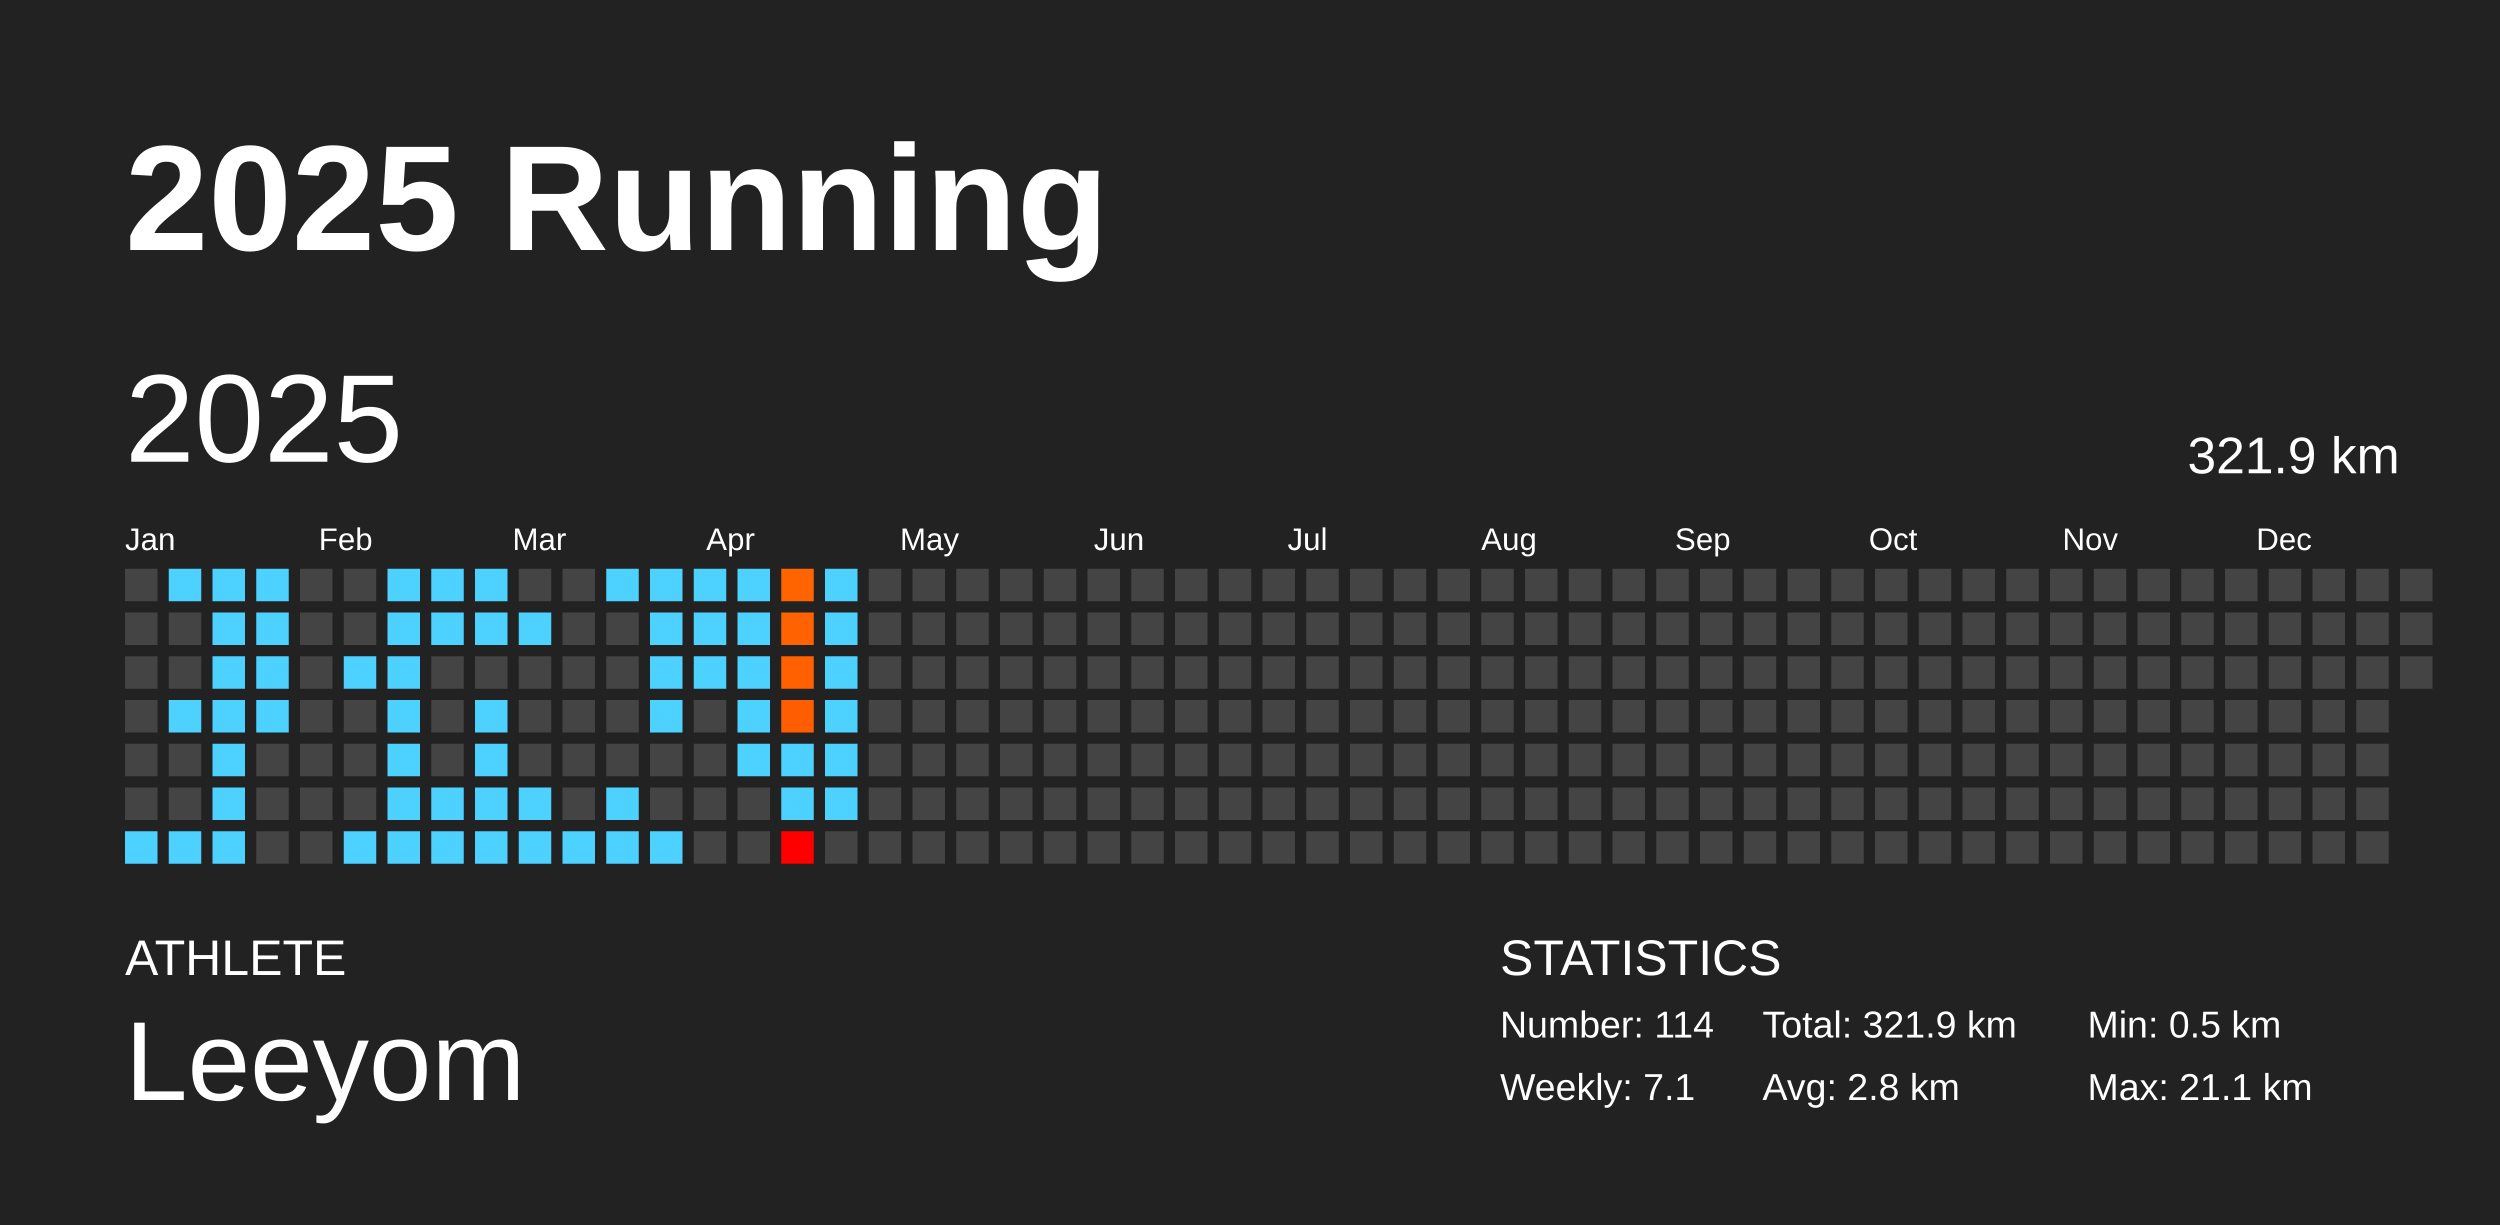
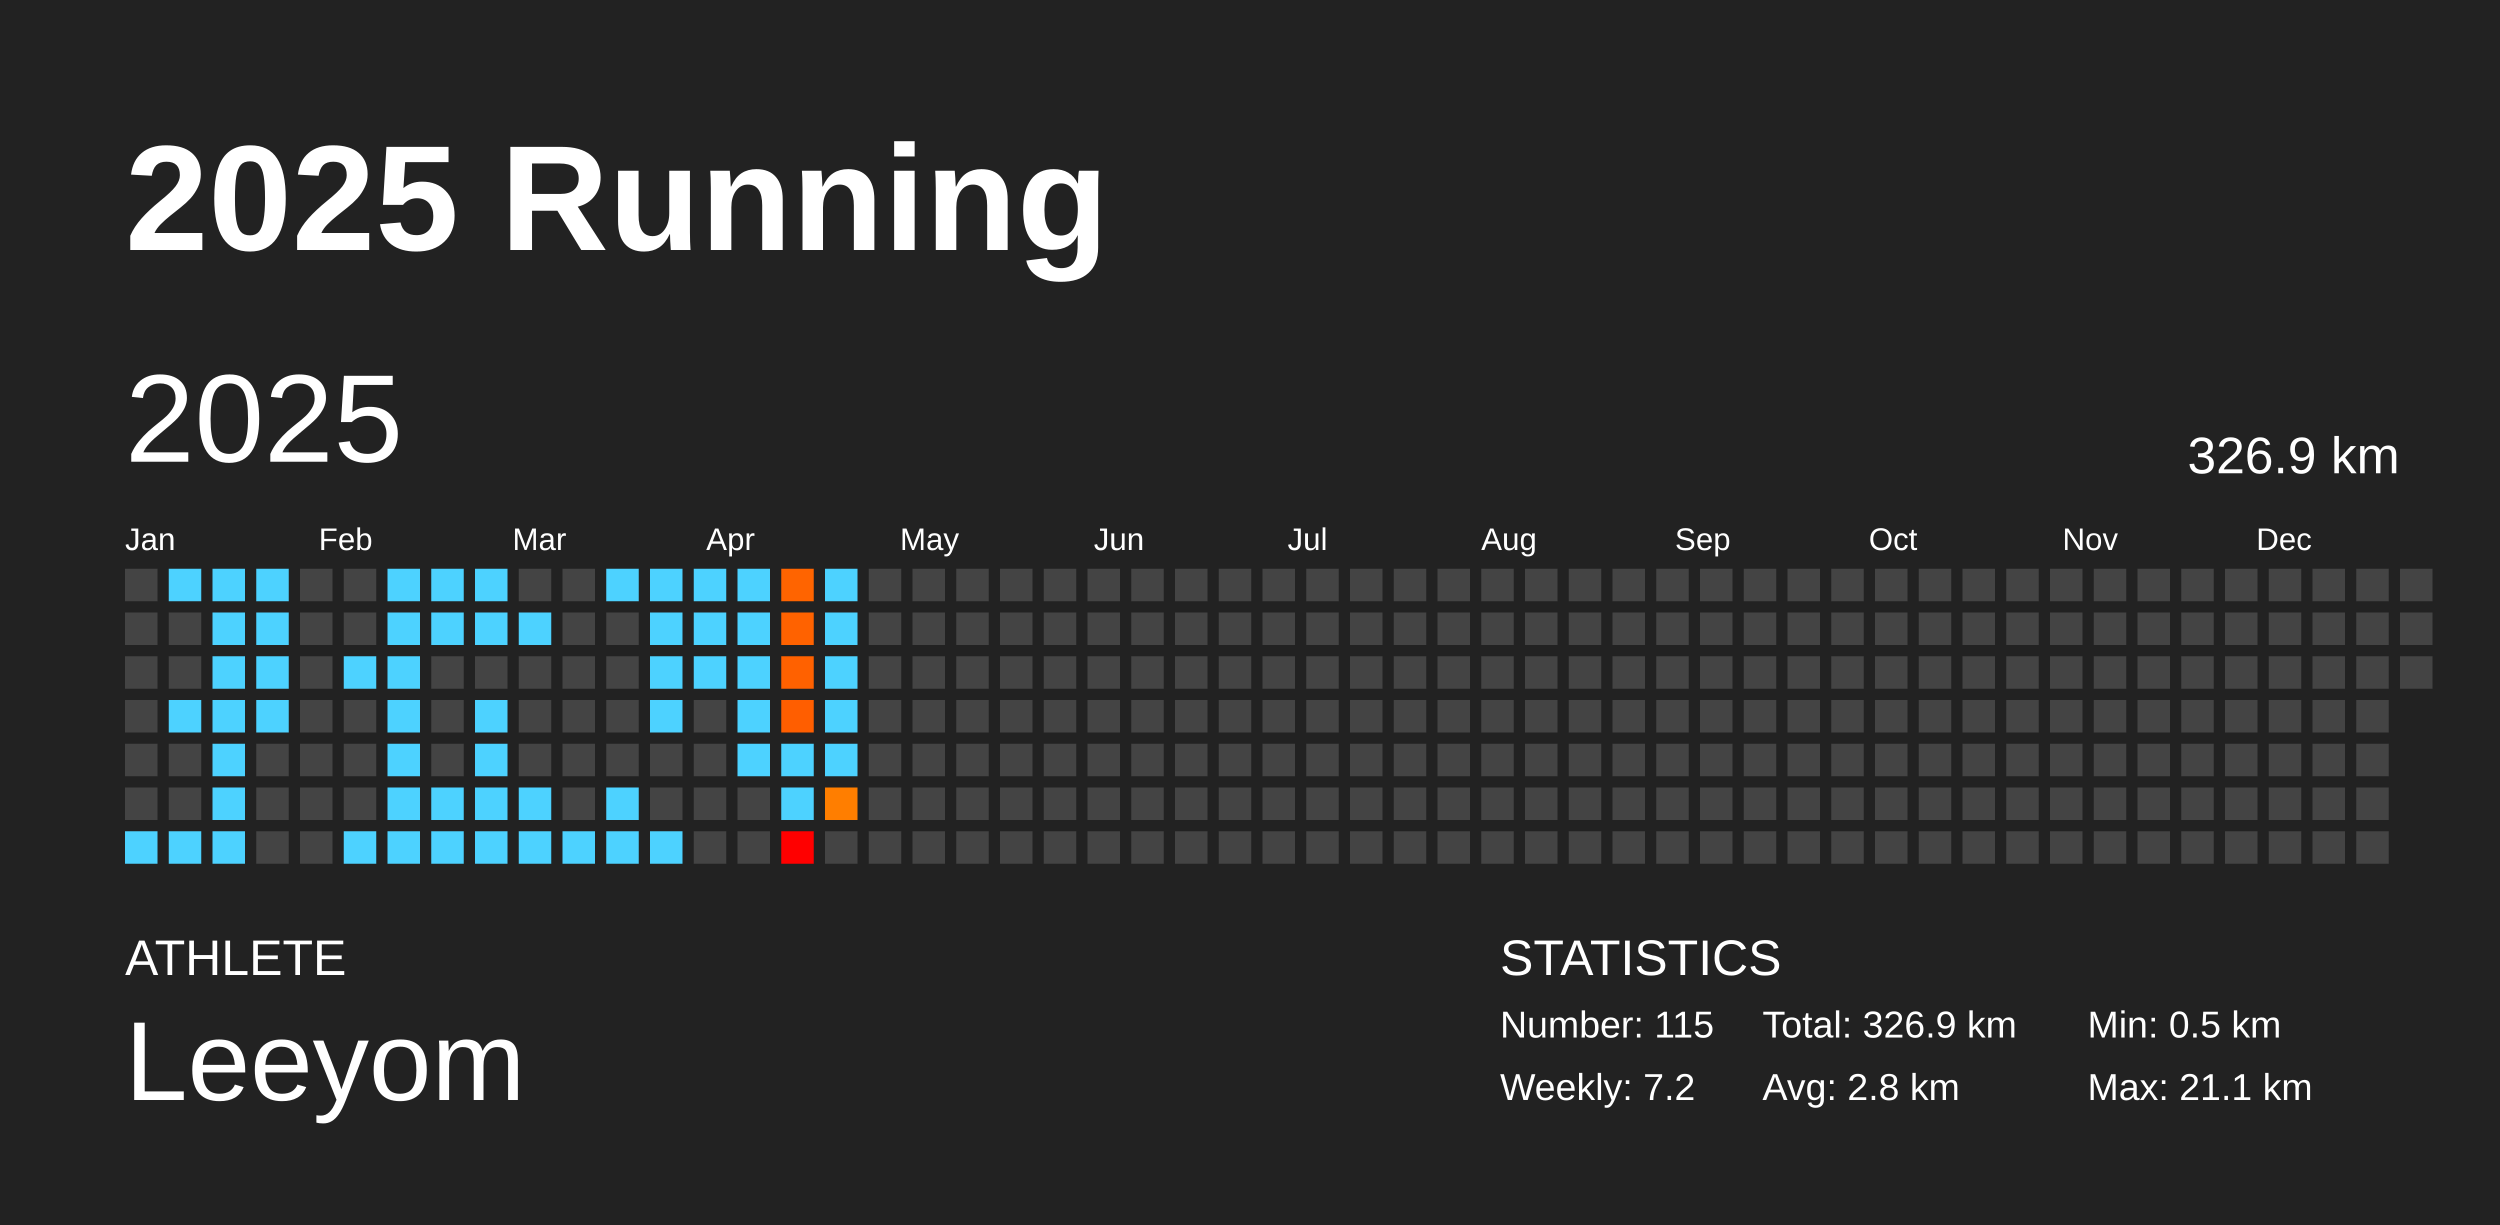
<svg xmlns="http://www.w3.org/2000/svg" baseProfile="full" height="98mm" version="1.1" viewBox="0,0,200,98" width="200mm">
  <defs />
  <rect fill="#222222" height="98" width="200" x="0" y="0" />
  <text fill="#FFFFFF" style="font-size:12px; font-family:Arial; font-weight:bold;" x="10" y="20">2025 Running</text>
  <text fill="#FFFFFF" style="font-size:4px; font-family:Arial" x="10" y="78">ATHLETE</text>
  <text fill="#FFFFFF" style="font-size:9px; font-family:Arial" x="10" y="88">Leeyom</text>
  <text fill="#FFFFFF" style="font-size:4px; font-family:Arial" x="120" y="78">STATISTICS</text>
-   <text fill="#FFFFFF" style="font-size:3px; font-family:Arial" x="120" y="83">Number: 114</text>
-   <text fill="#FFFFFF" style="font-size:3px; font-family:Arial" x="120" y="88">Weekly: 7.1</text>
-   <text fill="#FFFFFF" style="font-size:3px; font-family:Arial" x="141" y="83">Total: 321.9 km</text>
+   <text fill="#FFFFFF" style="font-size:3px; font-family:Arial" x="120" y="83">Number: 115</text>
+   <text fill="#FFFFFF" style="font-size:3px; font-family:Arial" x="120" y="88">Weekly: 7.2</text>
+   <text fill="#FFFFFF" style="font-size:3px; font-family:Arial" x="141" y="83">Total: 326.9 km</text>
  <text fill="#FFFFFF" style="font-size:3px; font-family:Arial" x="141" y="88">Avg: 2.8 km</text>
  <text fill="#FFFFFF" style="font-size:3px; font-family:Arial" x="167" y="83">Min: 0.5 km</text>
  <text fill="#FFFFFF" style="font-size:3px; font-family:Arial" x="167" y="88">Max: 21.1 km</text>
  <text dominant-baseline="hanging" fill="#FFFFFF" style="font-size:10.0px; font-family:Arial;" x="10" y="30">2025</text>
-   <text dominant-baseline="hanging" fill="#FFFFFF" style="font-size:4.125px; font-family:Arial;" x="175" y="35">321.9 km</text>
+   <text dominant-baseline="hanging" fill="#FFFFFF" style="font-size:4.125px; font-family:Arial;" x="175" y="35">326.9 km</text>
  <text fill="#FFFFFF" style="font-size:2.5px; font-family:Arial" x="10.0" y="44">Jan</text>
  <text fill="#FFFFFF" style="font-size:2.5px; font-family:Arial" x="25.5" y="44">Feb</text>
  <text fill="#FFFFFF" style="font-size:2.5px; font-family:Arial" x="41.0" y="44">Mar</text>
  <text fill="#FFFFFF" style="font-size:2.5px; font-family:Arial" x="56.5" y="44">Apr</text>
  <text fill="#FFFFFF" style="font-size:2.5px; font-family:Arial" x="72.0" y="44">May</text>
  <text fill="#FFFFFF" style="font-size:2.5px; font-family:Arial" x="87.5" y="44">Jun</text>
  <text fill="#FFFFFF" style="font-size:2.5px; font-family:Arial" x="103.0" y="44">Jul</text>
  <text fill="#FFFFFF" style="font-size:2.5px; font-family:Arial" x="118.5" y="44">Aug</text>
  <text fill="#FFFFFF" style="font-size:2.5px; font-family:Arial" x="134.0" y="44">Sep</text>
  <text fill="#FFFFFF" style="font-size:2.5px; font-family:Arial" x="149.5" y="44">Oct</text>
  <text fill="#FFFFFF" style="font-size:2.5px; font-family:Arial" x="165.0" y="44">Nov</text>
  <text fill="#FFFFFF" style="font-size:2.5px; font-family:Arial" x="180.5" y="44">Dec</text>
  <rect fill="#444444" height="2.6" width="2.6" x="10.0" y="45.5" />
  <rect fill="#444444" height="2.6" width="2.6" x="10.0" y="49.0" />
  <rect fill="#444444" height="2.6" width="2.6" x="10.0" y="52.5" />
  <rect fill="#444444" height="2.6" width="2.6" x="10.0" y="56.0" />
  <rect fill="#444444" height="2.6" width="2.6" x="10.0" y="59.5" />
  <rect fill="#444444" height="2.6" width="2.6" x="10.0" y="63.0" />
  <rect fill="#4dd2ff" height="2.6" width="2.6" x="10.0" y="66.5" />
  <rect fill="#4dd2ff" height="2.6" width="2.6" x="13.5" y="45.5" />
  <rect fill="#444444" height="2.6" width="2.6" x="13.5" y="49.0" />
  <rect fill="#444444" height="2.6" width="2.6" x="13.5" y="52.5" />
  <rect fill="#4dd2ff" height="2.6" width="2.6" x="13.5" y="56.0" />
  <rect fill="#444444" height="2.6" width="2.6" x="13.5" y="59.5" />
  <rect fill="#444444" height="2.6" width="2.6" x="13.5" y="63.0" />
  <rect fill="#4dd2ff" height="2.6" width="2.6" x="13.5" y="66.5" />
  <rect fill="#4dd2ff" height="2.6" width="2.6" x="17.0" y="45.5" />
  <rect fill="#4dd2ff" height="2.6" width="2.6" x="17.0" y="49.0" />
  <rect fill="#4dd2ff" height="2.6" width="2.6" x="17.0" y="52.5" />
  <rect fill="#4dd2ff" height="2.6" width="2.6" x="17.0" y="56.0" />
  <rect fill="#4dd2ff" height="2.6" width="2.6" x="17.0" y="59.5" />
  <rect fill="#4dd2ff" height="2.6" width="2.6" x="17.0" y="63.0" />
  <rect fill="#4dd2ff" height="2.6" width="2.6" x="17.0" y="66.5" />
  <rect fill="#4dd2ff" height="2.6" width="2.6" x="20.5" y="45.5" />
  <rect fill="#4dd2ff" height="2.6" width="2.6" x="20.5" y="49.0" />
  <rect fill="#4dd2ff" height="2.6" width="2.6" x="20.5" y="52.5" />
  <rect fill="#4dd2ff" height="2.6" width="2.6" x="20.5" y="56.0" />
  <rect fill="#444444" height="2.6" width="2.6" x="20.5" y="59.5" />
  <rect fill="#444444" height="2.6" width="2.6" x="20.5" y="63.0" />
  <rect fill="#444444" height="2.6" width="2.6" x="20.5" y="66.5" />
  <rect fill="#444444" height="2.6" width="2.6" x="24.0" y="45.5" />
  <rect fill="#444444" height="2.6" width="2.6" x="24.0" y="49.0" />
  <rect fill="#444444" height="2.6" width="2.6" x="24.0" y="52.5" />
  <rect fill="#444444" height="2.6" width="2.6" x="24.0" y="56.0" />
  <rect fill="#444444" height="2.6" width="2.6" x="24.0" y="59.5" />
  <rect fill="#444444" height="2.6" width="2.6" x="24.0" y="63.0" />
  <rect fill="#444444" height="2.6" width="2.6" x="24.0" y="66.5" />
  <rect fill="#444444" height="2.6" width="2.6" x="27.5" y="45.5" />
  <rect fill="#444444" height="2.6" width="2.6" x="27.5" y="49.0" />
  <rect fill="#4dd2ff" height="2.6" width="2.6" x="27.5" y="52.5" />
  <rect fill="#444444" height="2.6" width="2.6" x="27.5" y="56.0" />
  <rect fill="#444444" height="2.6" width="2.6" x="27.5" y="59.5" />
  <rect fill="#444444" height="2.6" width="2.6" x="27.5" y="63.0" />
  <rect fill="#4dd2ff" height="2.6" width="2.6" x="27.5" y="66.5" />
  <rect fill="#4dd2ff" height="2.6" width="2.6" x="31.0" y="45.5" />
  <rect fill="#4dd2ff" height="2.6" width="2.6" x="31.0" y="49.0" />
  <rect fill="#4dd2ff" height="2.6" width="2.6" x="31.0" y="52.5" />
  <rect fill="#4dd2ff" height="2.6" width="2.6" x="31.0" y="56.0" />
  <rect fill="#4dd2ff" height="2.6" width="2.6" x="31.0" y="59.5" />
  <rect fill="#4dd2ff" height="2.6" width="2.6" x="31.0" y="63.0" />
  <rect fill="#4dd2ff" height="2.6" width="2.6" x="31.0" y="66.5" />
  <rect fill="#4dd2ff" height="2.6" width="2.6" x="34.5" y="45.5" />
  <rect fill="#4dd2ff" height="2.6" width="2.6" x="34.5" y="49.0" />
  <rect fill="#444444" height="2.6" width="2.6" x="34.5" y="52.5" />
  <rect fill="#444444" height="2.6" width="2.6" x="34.5" y="56.0" />
  <rect fill="#444444" height="2.6" width="2.6" x="34.5" y="59.5" />
  <rect fill="#4dd2ff" height="2.6" width="2.6" x="34.5" y="63.0" />
  <rect fill="#4dd2ff" height="2.6" width="2.6" x="34.5" y="66.5" />
  <rect fill="#4dd2ff" height="2.6" width="2.6" x="38.0" y="45.5" />
  <rect fill="#4dd2ff" height="2.6" width="2.6" x="38.0" y="49.0" />
  <rect fill="#444444" height="2.6" width="2.6" x="38.0" y="52.5" />
  <rect fill="#4dd2ff" height="2.6" width="2.6" x="38.0" y="56.0" />
  <rect fill="#4dd2ff" height="2.6" width="2.6" x="38.0" y="59.5" />
  <rect fill="#4dd2ff" height="2.6" width="2.6" x="38.0" y="63.0" />
  <rect fill="#4dd2ff" height="2.6" width="2.6" x="38.0" y="66.5" />
  <rect fill="#444444" height="2.6" width="2.6" x="41.5" y="45.5" />
  <rect fill="#4dd2ff" height="2.6" width="2.6" x="41.5" y="49.0" />
  <rect fill="#444444" height="2.6" width="2.6" x="41.5" y="52.5" />
  <rect fill="#444444" height="2.6" width="2.6" x="41.5" y="56.0" />
  <rect fill="#444444" height="2.6" width="2.6" x="41.5" y="59.5" />
  <rect fill="#4dd2ff" height="2.6" width="2.6" x="41.5" y="63.0" />
  <rect fill="#4dd2ff" height="2.6" width="2.6" x="41.5" y="66.5" />
  <rect fill="#444444" height="2.6" width="2.6" x="45.0" y="45.5" />
  <rect fill="#444444" height="2.6" width="2.6" x="45.0" y="49.0" />
  <rect fill="#444444" height="2.6" width="2.6" x="45.0" y="52.5" />
  <rect fill="#444444" height="2.6" width="2.6" x="45.0" y="56.0" />
  <rect fill="#444444" height="2.6" width="2.6" x="45.0" y="59.5" />
  <rect fill="#444444" height="2.6" width="2.6" x="45.0" y="63.0" />
  <rect fill="#4dd2ff" height="2.6" width="2.6" x="45.0" y="66.5" />
  <rect fill="#4dd2ff" height="2.6" width="2.6" x="48.5" y="45.5" />
  <rect fill="#444444" height="2.6" width="2.6" x="48.5" y="49.0" />
  <rect fill="#444444" height="2.6" width="2.6" x="48.5" y="52.5" />
  <rect fill="#444444" height="2.6" width="2.6" x="48.5" y="56.0" />
  <rect fill="#444444" height="2.6" width="2.6" x="48.5" y="59.5" />
  <rect fill="#4dd2ff" height="2.6" width="2.6" x="48.5" y="63.0" />
  <rect fill="#4dd2ff" height="2.6" width="2.6" x="48.5" y="66.5" />
  <rect fill="#4dd2ff" height="2.6" width="2.6" x="52.0" y="45.5" />
  <rect fill="#4dd2ff" height="2.6" width="2.6" x="52.0" y="49.0" />
  <rect fill="#4dd2ff" height="2.6" width="2.6" x="52.0" y="52.5" />
  <rect fill="#4dd2ff" height="2.6" width="2.6" x="52.0" y="56.0" />
  <rect fill="#444444" height="2.6" width="2.6" x="52.0" y="59.5" />
  <rect fill="#444444" height="2.6" width="2.6" x="52.0" y="63.0" />
  <rect fill="#4dd2ff" height="2.6" width="2.6" x="52.0" y="66.5" />
  <rect fill="#4dd2ff" height="2.6" width="2.6" x="55.5" y="45.5" />
  <rect fill="#4dd2ff" height="2.6" width="2.6" x="55.5" y="49.0" />
  <rect fill="#4dd2ff" height="2.6" width="2.6" x="55.5" y="52.5" />
  <rect fill="#444444" height="2.6" width="2.6" x="55.5" y="56.0" />
  <rect fill="#444444" height="2.6" width="2.6" x="55.5" y="59.5" />
  <rect fill="#444444" height="2.6" width="2.6" x="55.5" y="63.0" />
  <rect fill="#444444" height="2.6" width="2.6" x="55.5" y="66.5" />
  <rect fill="#4dd2ff" height="2.6" width="2.6" x="59.0" y="45.5" />
  <rect fill="#4dd2ff" height="2.6" width="2.6" x="59.0" y="49.0" />
  <rect fill="#4dd2ff" height="2.6" width="2.6" x="59.0" y="52.5" />
  <rect fill="#4dd2ff" height="2.6" width="2.6" x="59.0" y="56.0" />
  <rect fill="#4dd2ff" height="2.6" width="2.6" x="59.0" y="59.5" />
  <rect fill="#444444" height="2.6" width="2.6" x="59.0" y="63.0" />
  <rect fill="#444444" height="2.6" width="2.6" x="59.0" y="66.5" />
  <rect fill="#ff6400" height="2.6" width="2.6" x="62.5" y="45.5" />
  <rect fill="#ff6200" height="2.6" width="2.6" x="62.5" y="49.0" />
  <rect fill="#ff6100" height="2.6" width="2.6" x="62.5" y="52.5" />
  <rect fill="#ff5e00" height="2.6" width="2.6" x="62.5" y="56.0" />
  <rect fill="#4dd2ff" height="2.6" width="2.6" x="62.5" y="59.5" />
  <rect fill="#4dd2ff" height="2.6" width="2.6" x="62.5" y="63.0" />
  <rect fill="red" height="2.6" width="2.6" x="62.5" y="66.5" />
  <rect fill="#4dd2ff" height="2.6" width="2.6" x="66.0" y="45.5" />
  <rect fill="#4dd2ff" height="2.6" width="2.6" x="66.0" y="49.0" />
  <rect fill="#4dd2ff" height="2.6" width="2.6" x="66.0" y="52.5" />
  <rect fill="#4dd2ff" height="2.6" width="2.6" x="66.0" y="56.0" />
  <rect fill="#4dd2ff" height="2.6" width="2.6" x="66.0" y="59.5" />
-   <rect fill="#4dd2ff" height="2.6" width="2.6" x="66.0" y="63.0" />
+   <rect fill="#ff7e00" height="2.6" width="2.6" x="66.0" y="63.0" />
  <rect fill="#444444" height="2.6" width="2.6" x="66.0" y="66.5" />
  <rect fill="#444444" height="2.6" width="2.6" x="69.5" y="45.5" />
  <rect fill="#444444" height="2.6" width="2.6" x="69.5" y="49.0" />
  <rect fill="#444444" height="2.6" width="2.6" x="69.5" y="52.5" />
  <rect fill="#444444" height="2.6" width="2.6" x="69.5" y="56.0" />
  <rect fill="#444444" height="2.6" width="2.6" x="69.5" y="59.5" />
  <rect fill="#444444" height="2.6" width="2.6" x="69.5" y="63.0" />
  <rect fill="#444444" height="2.6" width="2.6" x="69.5" y="66.5" />
  <rect fill="#444444" height="2.6" width="2.6" x="73.0" y="45.5" />
  <rect fill="#444444" height="2.6" width="2.6" x="73.0" y="49.0" />
  <rect fill="#444444" height="2.6" width="2.6" x="73.0" y="52.5" />
  <rect fill="#444444" height="2.6" width="2.6" x="73.0" y="56.0" />
  <rect fill="#444444" height="2.6" width="2.6" x="73.0" y="59.5" />
  <rect fill="#444444" height="2.6" width="2.6" x="73.0" y="63.0" />
  <rect fill="#444444" height="2.6" width="2.6" x="73.0" y="66.5" />
  <rect fill="#444444" height="2.6" width="2.6" x="76.5" y="45.5" />
  <rect fill="#444444" height="2.6" width="2.6" x="76.5" y="49.0" />
  <rect fill="#444444" height="2.6" width="2.6" x="76.5" y="52.5" />
  <rect fill="#444444" height="2.6" width="2.6" x="76.5" y="56.0" />
  <rect fill="#444444" height="2.6" width="2.6" x="76.5" y="59.5" />
  <rect fill="#444444" height="2.6" width="2.6" x="76.5" y="63.0" />
  <rect fill="#444444" height="2.6" width="2.6" x="76.5" y="66.5" />
  <rect fill="#444444" height="2.6" width="2.6" x="80.0" y="45.5" />
  <rect fill="#444444" height="2.6" width="2.6" x="80.0" y="49.0" />
  <rect fill="#444444" height="2.6" width="2.6" x="80.0" y="52.5" />
  <rect fill="#444444" height="2.6" width="2.6" x="80.0" y="56.0" />
  <rect fill="#444444" height="2.6" width="2.6" x="80.0" y="59.5" />
  <rect fill="#444444" height="2.6" width="2.6" x="80.0" y="63.0" />
  <rect fill="#444444" height="2.6" width="2.6" x="80.0" y="66.5" />
  <rect fill="#444444" height="2.6" width="2.6" x="83.5" y="45.5" />
  <rect fill="#444444" height="2.6" width="2.6" x="83.5" y="49.0" />
  <rect fill="#444444" height="2.6" width="2.6" x="83.5" y="52.5" />
  <rect fill="#444444" height="2.6" width="2.6" x="83.5" y="56.0" />
  <rect fill="#444444" height="2.6" width="2.6" x="83.5" y="59.5" />
  <rect fill="#444444" height="2.6" width="2.6" x="83.5" y="63.0" />
  <rect fill="#444444" height="2.6" width="2.6" x="83.5" y="66.5" />
  <rect fill="#444444" height="2.6" width="2.6" x="87.0" y="45.5" />
  <rect fill="#444444" height="2.6" width="2.6" x="87.0" y="49.0" />
  <rect fill="#444444" height="2.6" width="2.6" x="87.0" y="52.5" />
  <rect fill="#444444" height="2.6" width="2.6" x="87.0" y="56.0" />
  <rect fill="#444444" height="2.6" width="2.6" x="87.0" y="59.5" />
  <rect fill="#444444" height="2.6" width="2.6" x="87.0" y="63.0" />
  <rect fill="#444444" height="2.6" width="2.6" x="87.0" y="66.5" />
  <rect fill="#444444" height="2.6" width="2.6" x="90.5" y="45.5" />
  <rect fill="#444444" height="2.6" width="2.6" x="90.5" y="49.0" />
  <rect fill="#444444" height="2.6" width="2.6" x="90.5" y="52.5" />
  <rect fill="#444444" height="2.6" width="2.6" x="90.5" y="56.0" />
  <rect fill="#444444" height="2.6" width="2.6" x="90.5" y="59.5" />
  <rect fill="#444444" height="2.6" width="2.6" x="90.5" y="63.0" />
  <rect fill="#444444" height="2.6" width="2.6" x="90.5" y="66.5" />
  <rect fill="#444444" height="2.6" width="2.6" x="94.0" y="45.5" />
  <rect fill="#444444" height="2.6" width="2.6" x="94.0" y="49.0" />
  <rect fill="#444444" height="2.6" width="2.6" x="94.0" y="52.5" />
  <rect fill="#444444" height="2.6" width="2.6" x="94.0" y="56.0" />
  <rect fill="#444444" height="2.6" width="2.6" x="94.0" y="59.5" />
  <rect fill="#444444" height="2.6" width="2.6" x="94.0" y="63.0" />
  <rect fill="#444444" height="2.6" width="2.6" x="94.0" y="66.5" />
  <rect fill="#444444" height="2.6" width="2.6" x="97.5" y="45.5" />
  <rect fill="#444444" height="2.6" width="2.6" x="97.5" y="49.0" />
  <rect fill="#444444" height="2.6" width="2.6" x="97.5" y="52.5" />
  <rect fill="#444444" height="2.6" width="2.6" x="97.5" y="56.0" />
  <rect fill="#444444" height="2.6" width="2.6" x="97.5" y="59.5" />
  <rect fill="#444444" height="2.6" width="2.6" x="97.5" y="63.0" />
  <rect fill="#444444" height="2.6" width="2.6" x="97.5" y="66.5" />
  <rect fill="#444444" height="2.6" width="2.6" x="101.0" y="45.5" />
  <rect fill="#444444" height="2.6" width="2.6" x="101.0" y="49.0" />
  <rect fill="#444444" height="2.6" width="2.6" x="101.0" y="52.5" />
  <rect fill="#444444" height="2.6" width="2.6" x="101.0" y="56.0" />
  <rect fill="#444444" height="2.6" width="2.6" x="101.0" y="59.5" />
  <rect fill="#444444" height="2.6" width="2.6" x="101.0" y="63.0" />
  <rect fill="#444444" height="2.6" width="2.6" x="101.0" y="66.5" />
  <rect fill="#444444" height="2.6" width="2.6" x="104.5" y="45.5" />
  <rect fill="#444444" height="2.6" width="2.6" x="104.5" y="49.0" />
  <rect fill="#444444" height="2.6" width="2.6" x="104.5" y="52.5" />
  <rect fill="#444444" height="2.6" width="2.6" x="104.5" y="56.0" />
  <rect fill="#444444" height="2.6" width="2.6" x="104.5" y="59.5" />
  <rect fill="#444444" height="2.6" width="2.6" x="104.5" y="63.0" />
  <rect fill="#444444" height="2.6" width="2.6" x="104.5" y="66.5" />
  <rect fill="#444444" height="2.6" width="2.6" x="108.0" y="45.5" />
  <rect fill="#444444" height="2.6" width="2.6" x="108.0" y="49.0" />
  <rect fill="#444444" height="2.6" width="2.6" x="108.0" y="52.5" />
  <rect fill="#444444" height="2.6" width="2.6" x="108.0" y="56.0" />
  <rect fill="#444444" height="2.6" width="2.6" x="108.0" y="59.5" />
  <rect fill="#444444" height="2.6" width="2.6" x="108.0" y="63.0" />
  <rect fill="#444444" height="2.6" width="2.6" x="108.0" y="66.5" />
  <rect fill="#444444" height="2.6" width="2.6" x="111.5" y="45.5" />
  <rect fill="#444444" height="2.6" width="2.6" x="111.5" y="49.0" />
  <rect fill="#444444" height="2.6" width="2.6" x="111.5" y="52.5" />
  <rect fill="#444444" height="2.6" width="2.6" x="111.5" y="56.0" />
  <rect fill="#444444" height="2.6" width="2.6" x="111.5" y="59.5" />
  <rect fill="#444444" height="2.6" width="2.6" x="111.5" y="63.0" />
  <rect fill="#444444" height="2.6" width="2.6" x="111.5" y="66.5" />
  <rect fill="#444444" height="2.6" width="2.6" x="115.0" y="45.5" />
  <rect fill="#444444" height="2.6" width="2.6" x="115.0" y="49.0" />
  <rect fill="#444444" height="2.6" width="2.6" x="115.0" y="52.5" />
  <rect fill="#444444" height="2.6" width="2.6" x="115.0" y="56.0" />
  <rect fill="#444444" height="2.6" width="2.6" x="115.0" y="59.5" />
  <rect fill="#444444" height="2.6" width="2.6" x="115.0" y="63.0" />
  <rect fill="#444444" height="2.6" width="2.6" x="115.0" y="66.5" />
  <rect fill="#444444" height="2.6" width="2.6" x="118.5" y="45.5" />
  <rect fill="#444444" height="2.6" width="2.6" x="118.5" y="49.0" />
  <rect fill="#444444" height="2.6" width="2.6" x="118.5" y="52.5" />
  <rect fill="#444444" height="2.6" width="2.6" x="118.5" y="56.0" />
  <rect fill="#444444" height="2.6" width="2.6" x="118.5" y="59.5" />
  <rect fill="#444444" height="2.6" width="2.6" x="118.5" y="63.0" />
  <rect fill="#444444" height="2.6" width="2.6" x="118.5" y="66.5" />
  <rect fill="#444444" height="2.6" width="2.6" x="122.0" y="45.5" />
  <rect fill="#444444" height="2.6" width="2.6" x="122.0" y="49.0" />
  <rect fill="#444444" height="2.6" width="2.6" x="122.0" y="52.5" />
  <rect fill="#444444" height="2.6" width="2.6" x="122.0" y="56.0" />
  <rect fill="#444444" height="2.6" width="2.6" x="122.0" y="59.5" />
  <rect fill="#444444" height="2.6" width="2.6" x="122.0" y="63.0" />
  <rect fill="#444444" height="2.6" width="2.6" x="122.0" y="66.5" />
  <rect fill="#444444" height="2.6" width="2.6" x="125.5" y="45.5" />
  <rect fill="#444444" height="2.6" width="2.6" x="125.5" y="49.0" />
  <rect fill="#444444" height="2.6" width="2.6" x="125.5" y="52.5" />
  <rect fill="#444444" height="2.6" width="2.6" x="125.5" y="56.0" />
  <rect fill="#444444" height="2.6" width="2.6" x="125.5" y="59.5" />
  <rect fill="#444444" height="2.6" width="2.6" x="125.5" y="63.0" />
  <rect fill="#444444" height="2.6" width="2.6" x="125.5" y="66.5" />
  <rect fill="#444444" height="2.6" width="2.6" x="129.0" y="45.5" />
  <rect fill="#444444" height="2.6" width="2.6" x="129.0" y="49.0" />
  <rect fill="#444444" height="2.6" width="2.6" x="129.0" y="52.5" />
  <rect fill="#444444" height="2.6" width="2.6" x="129.0" y="56.0" />
  <rect fill="#444444" height="2.6" width="2.6" x="129.0" y="59.5" />
  <rect fill="#444444" height="2.6" width="2.6" x="129.0" y="63.0" />
  <rect fill="#444444" height="2.6" width="2.6" x="129.0" y="66.5" />
  <rect fill="#444444" height="2.6" width="2.6" x="132.5" y="45.5" />
  <rect fill="#444444" height="2.6" width="2.6" x="132.5" y="49.0" />
  <rect fill="#444444" height="2.6" width="2.6" x="132.5" y="52.5" />
  <rect fill="#444444" height="2.6" width="2.6" x="132.5" y="56.0" />
  <rect fill="#444444" height="2.6" width="2.6" x="132.5" y="59.5" />
  <rect fill="#444444" height="2.6" width="2.6" x="132.5" y="63.0" />
  <rect fill="#444444" height="2.6" width="2.6" x="132.5" y="66.5" />
  <rect fill="#444444" height="2.6" width="2.6" x="136.0" y="45.5" />
  <rect fill="#444444" height="2.6" width="2.6" x="136.0" y="49.0" />
  <rect fill="#444444" height="2.6" width="2.6" x="136.0" y="52.5" />
  <rect fill="#444444" height="2.6" width="2.6" x="136.0" y="56.0" />
  <rect fill="#444444" height="2.6" width="2.6" x="136.0" y="59.5" />
  <rect fill="#444444" height="2.6" width="2.6" x="136.0" y="63.0" />
  <rect fill="#444444" height="2.6" width="2.6" x="136.0" y="66.5" />
  <rect fill="#444444" height="2.6" width="2.6" x="139.5" y="45.5" />
  <rect fill="#444444" height="2.6" width="2.6" x="139.5" y="49.0" />
  <rect fill="#444444" height="2.6" width="2.6" x="139.5" y="52.5" />
  <rect fill="#444444" height="2.6" width="2.6" x="139.5" y="56.0" />
  <rect fill="#444444" height="2.6" width="2.6" x="139.5" y="59.5" />
  <rect fill="#444444" height="2.6" width="2.6" x="139.5" y="63.0" />
  <rect fill="#444444" height="2.6" width="2.6" x="139.5" y="66.5" />
  <rect fill="#444444" height="2.6" width="2.6" x="143.0" y="45.5" />
  <rect fill="#444444" height="2.6" width="2.6" x="143.0" y="49.0" />
  <rect fill="#444444" height="2.6" width="2.6" x="143.0" y="52.5" />
  <rect fill="#444444" height="2.6" width="2.6" x="143.0" y="56.0" />
  <rect fill="#444444" height="2.6" width="2.6" x="143.0" y="59.5" />
  <rect fill="#444444" height="2.6" width="2.6" x="143.0" y="63.0" />
  <rect fill="#444444" height="2.6" width="2.6" x="143.0" y="66.5" />
  <rect fill="#444444" height="2.6" width="2.6" x="146.5" y="45.5" />
  <rect fill="#444444" height="2.6" width="2.6" x="146.5" y="49.0" />
  <rect fill="#444444" height="2.6" width="2.6" x="146.5" y="52.5" />
  <rect fill="#444444" height="2.6" width="2.6" x="146.5" y="56.0" />
  <rect fill="#444444" height="2.6" width="2.6" x="146.5" y="59.5" />
  <rect fill="#444444" height="2.6" width="2.6" x="146.5" y="63.0" />
  <rect fill="#444444" height="2.6" width="2.6" x="146.5" y="66.5" />
  <rect fill="#444444" height="2.6" width="2.6" x="150.0" y="45.5" />
  <rect fill="#444444" height="2.6" width="2.6" x="150.0" y="49.0" />
  <rect fill="#444444" height="2.6" width="2.6" x="150.0" y="52.5" />
  <rect fill="#444444" height="2.6" width="2.6" x="150.0" y="56.0" />
  <rect fill="#444444" height="2.6" width="2.6" x="150.0" y="59.5" />
  <rect fill="#444444" height="2.6" width="2.6" x="150.0" y="63.0" />
  <rect fill="#444444" height="2.6" width="2.6" x="150.0" y="66.5" />
  <rect fill="#444444" height="2.6" width="2.6" x="153.5" y="45.5" />
  <rect fill="#444444" height="2.6" width="2.6" x="153.5" y="49.0" />
  <rect fill="#444444" height="2.6" width="2.6" x="153.5" y="52.5" />
  <rect fill="#444444" height="2.6" width="2.6" x="153.5" y="56.0" />
  <rect fill="#444444" height="2.6" width="2.6" x="153.5" y="59.5" />
  <rect fill="#444444" height="2.6" width="2.6" x="153.5" y="63.0" />
  <rect fill="#444444" height="2.6" width="2.6" x="153.5" y="66.5" />
  <rect fill="#444444" height="2.6" width="2.6" x="157.0" y="45.5" />
  <rect fill="#444444" height="2.6" width="2.6" x="157.0" y="49.0" />
  <rect fill="#444444" height="2.6" width="2.6" x="157.0" y="52.5" />
  <rect fill="#444444" height="2.6" width="2.6" x="157.0" y="56.0" />
  <rect fill="#444444" height="2.6" width="2.6" x="157.0" y="59.5" />
  <rect fill="#444444" height="2.6" width="2.6" x="157.0" y="63.0" />
  <rect fill="#444444" height="2.6" width="2.6" x="157.0" y="66.5" />
  <rect fill="#444444" height="2.6" width="2.6" x="160.5" y="45.5" />
  <rect fill="#444444" height="2.6" width="2.6" x="160.5" y="49.0" />
  <rect fill="#444444" height="2.6" width="2.6" x="160.5" y="52.5" />
  <rect fill="#444444" height="2.6" width="2.6" x="160.5" y="56.0" />
  <rect fill="#444444" height="2.6" width="2.6" x="160.5" y="59.5" />
  <rect fill="#444444" height="2.6" width="2.6" x="160.5" y="63.0" />
  <rect fill="#444444" height="2.6" width="2.6" x="160.5" y="66.5" />
  <rect fill="#444444" height="2.6" width="2.6" x="164.0" y="45.5" />
  <rect fill="#444444" height="2.6" width="2.6" x="164.0" y="49.0" />
  <rect fill="#444444" height="2.6" width="2.6" x="164.0" y="52.5" />
  <rect fill="#444444" height="2.6" width="2.6" x="164.0" y="56.0" />
  <rect fill="#444444" height="2.6" width="2.6" x="164.0" y="59.5" />
  <rect fill="#444444" height="2.6" width="2.6" x="164.0" y="63.0" />
  <rect fill="#444444" height="2.6" width="2.6" x="164.0" y="66.5" />
  <rect fill="#444444" height="2.6" width="2.6" x="167.5" y="45.5" />
  <rect fill="#444444" height="2.6" width="2.6" x="167.5" y="49.0" />
  <rect fill="#444444" height="2.6" width="2.6" x="167.5" y="52.5" />
  <rect fill="#444444" height="2.6" width="2.6" x="167.5" y="56.0" />
  <rect fill="#444444" height="2.6" width="2.6" x="167.5" y="59.5" />
  <rect fill="#444444" height="2.6" width="2.6" x="167.5" y="63.0" />
  <rect fill="#444444" height="2.6" width="2.6" x="167.5" y="66.5" />
  <rect fill="#444444" height="2.6" width="2.6" x="171.0" y="45.5" />
  <rect fill="#444444" height="2.6" width="2.6" x="171.0" y="49.0" />
  <rect fill="#444444" height="2.6" width="2.6" x="171.0" y="52.5" />
  <rect fill="#444444" height="2.6" width="2.6" x="171.0" y="56.0" />
  <rect fill="#444444" height="2.6" width="2.6" x="171.0" y="59.5" />
  <rect fill="#444444" height="2.6" width="2.6" x="171.0" y="63.0" />
  <rect fill="#444444" height="2.6" width="2.6" x="171.0" y="66.5" />
  <rect fill="#444444" height="2.6" width="2.6" x="174.5" y="45.5" />
  <rect fill="#444444" height="2.6" width="2.6" x="174.5" y="49.0" />
  <rect fill="#444444" height="2.6" width="2.6" x="174.5" y="52.5" />
  <rect fill="#444444" height="2.6" width="2.6" x="174.5" y="56.0" />
  <rect fill="#444444" height="2.6" width="2.6" x="174.5" y="59.5" />
  <rect fill="#444444" height="2.6" width="2.6" x="174.5" y="63.0" />
  <rect fill="#444444" height="2.6" width="2.6" x="174.5" y="66.5" />
  <rect fill="#444444" height="2.6" width="2.6" x="178.0" y="45.5" />
  <rect fill="#444444" height="2.6" width="2.6" x="178.0" y="49.0" />
  <rect fill="#444444" height="2.6" width="2.6" x="178.0" y="52.5" />
  <rect fill="#444444" height="2.6" width="2.6" x="178.0" y="56.0" />
  <rect fill="#444444" height="2.6" width="2.6" x="178.0" y="59.5" />
  <rect fill="#444444" height="2.6" width="2.6" x="178.0" y="63.0" />
  <rect fill="#444444" height="2.6" width="2.6" x="178.0" y="66.5" />
  <rect fill="#444444" height="2.6" width="2.6" x="181.5" y="45.5" />
  <rect fill="#444444" height="2.6" width="2.6" x="181.5" y="49.0" />
  <rect fill="#444444" height="2.6" width="2.6" x="181.5" y="52.5" />
  <rect fill="#444444" height="2.6" width="2.6" x="181.5" y="56.0" />
  <rect fill="#444444" height="2.6" width="2.6" x="181.5" y="59.5" />
  <rect fill="#444444" height="2.6" width="2.6" x="181.5" y="63.0" />
  <rect fill="#444444" height="2.6" width="2.6" x="181.5" y="66.5" />
  <rect fill="#444444" height="2.6" width="2.6" x="185.0" y="45.5" />
  <rect fill="#444444" height="2.6" width="2.6" x="185.0" y="49.0" />
  <rect fill="#444444" height="2.6" width="2.6" x="185.0" y="52.5" />
  <rect fill="#444444" height="2.6" width="2.6" x="185.0" y="56.0" />
  <rect fill="#444444" height="2.6" width="2.6" x="185.0" y="59.5" />
  <rect fill="#444444" height="2.6" width="2.6" x="185.0" y="63.0" />
  <rect fill="#444444" height="2.6" width="2.6" x="185.0" y="66.5" />
  <rect fill="#444444" height="2.6" width="2.6" x="188.5" y="45.5" />
  <rect fill="#444444" height="2.6" width="2.6" x="188.5" y="49.0" />
  <rect fill="#444444" height="2.6" width="2.6" x="188.5" y="52.5" />
  <rect fill="#444444" height="2.6" width="2.6" x="188.5" y="56.0" />
  <rect fill="#444444" height="2.6" width="2.6" x="188.5" y="59.5" />
  <rect fill="#444444" height="2.6" width="2.6" x="188.5" y="63.0" />
  <rect fill="#444444" height="2.6" width="2.6" x="188.5" y="66.5" />
  <rect fill="#444444" height="2.6" width="2.6" x="192.0" y="45.5" />
  <rect fill="#444444" height="2.6" width="2.6" x="192.0" y="49.0" />
  <rect fill="#444444" height="2.6" width="2.6" x="192.0" y="52.5" />
</svg>
